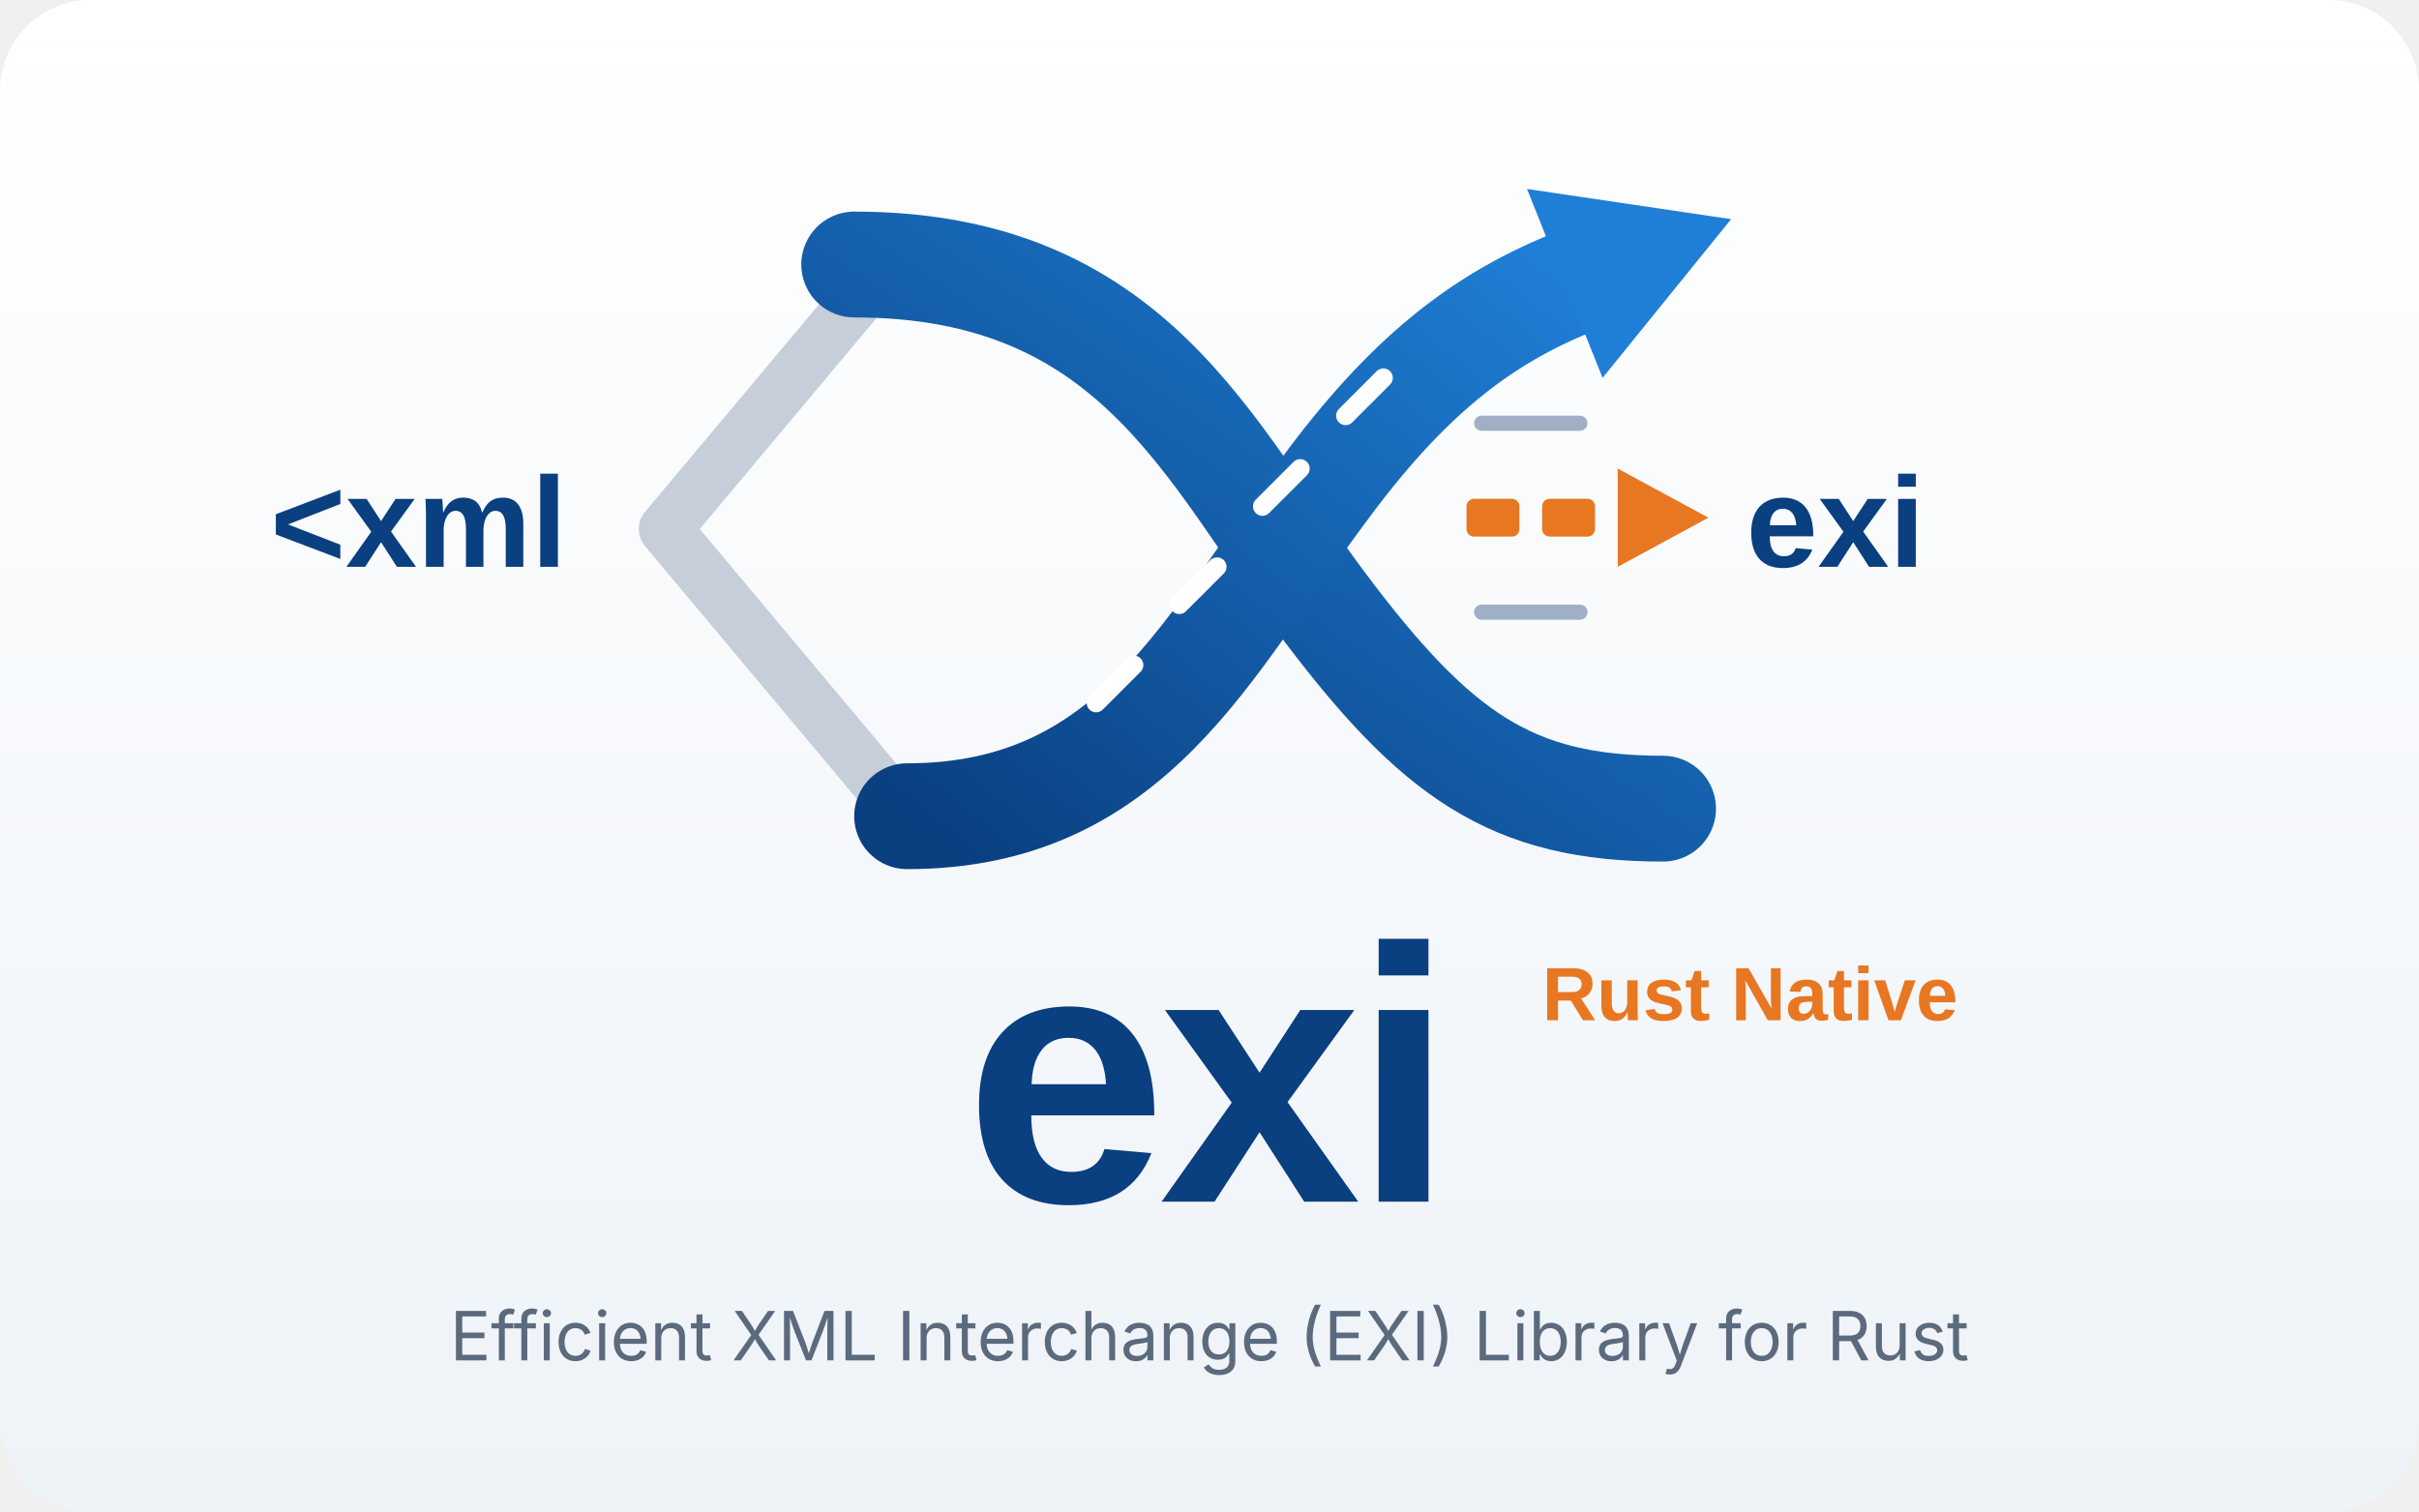
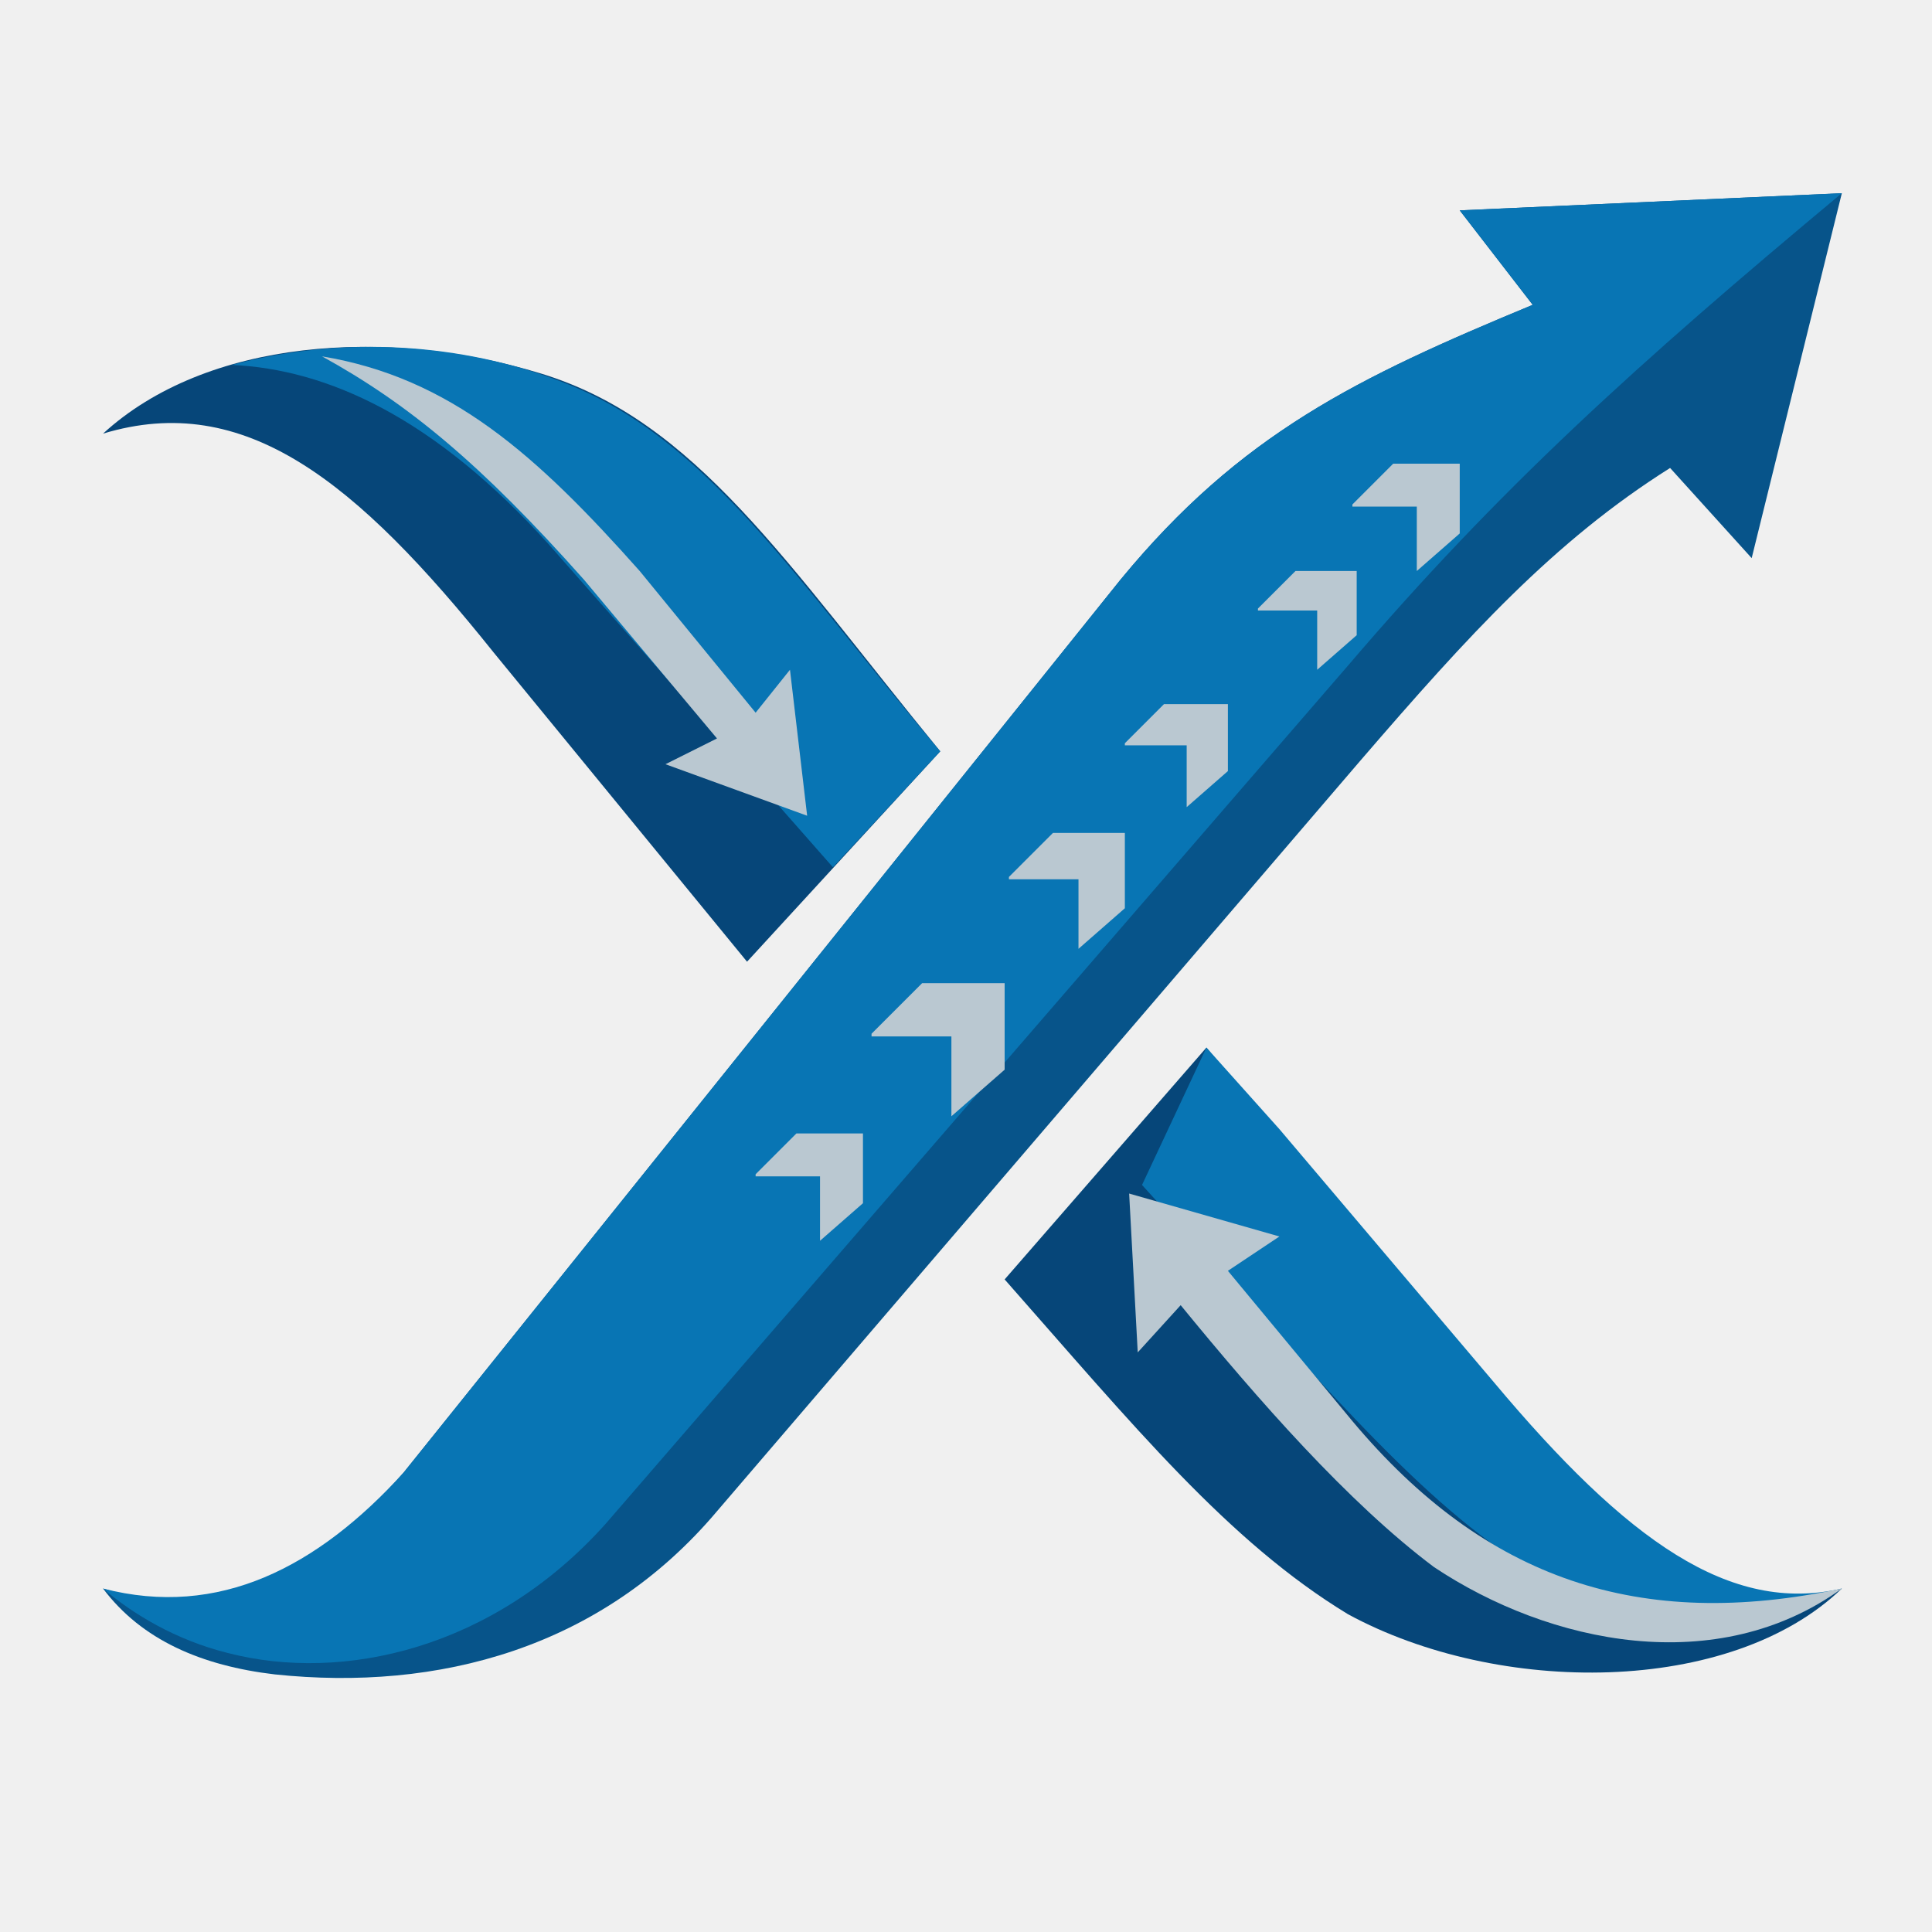
- <svg xmlns="http://www.w3.org/2000/svg" viewBox="0 0 640 400" width="640" height="400" role="img" aria-labelledby="title desc">
-   <defs>
-     <linearGradient id="blue" x1="0" y1="1" x2="1" y2="0">
-       <stop offset="0" stop-color="#0a3f80" />
-       <stop offset="1" stop-color="#1f7fd6" />
-     </linearGradient>
-     <linearGradient id="paper" x1="0" y1="0" x2="0" y2="1">
-       <stop offset="0" stop-color="#ffffff" />
-       <stop offset="1" stop-color="#eef3f8" />
-     </linearGradient>
-   </defs>
-   <rect width="640" height="400" rx="24" fill="url(#paper)" />
-   <g id="mark">
-     <path d="M 238 66 L 176 140 L 238 214" fill="none" stroke="#c5ced9" stroke-width="14" stroke-linejoin="round" />
-     <path d="M 226 70 C 300 70 320 120 350 160 C 380 200 400 214 440 214" fill="none" stroke="url(#blue)" stroke-width="28" stroke-linecap="round" />
-     <path d="M 240 216 C 300 216 320 170 350 130 C 372 100 392 84 418 74" fill="none" stroke="url(#blue)" stroke-width="28" stroke-linecap="round" />
-     <path d="M 404 50 L 458 58 L 424 100 Z" fill="#1f7fd6" />
-     <path d="M 290 186 L 300 176 M 312 160 L 322 150 M 334 134 L 344 124 M 356 110 L 366 100" stroke="#ffffff" stroke-width="5" stroke-linecap="round" />
-     <g fill="#e87722">
-       <rect x="388" y="132" width="14" height="10" rx="2" />
-       <rect x="408" y="132" width="14" height="10" rx="2" />
-       <path d="M 428 124 L 452 137 L 428 150 Z" />
-     </g>
-     <g stroke="#9fb0c4" stroke-width="4" stroke-linecap="round">
-       <path d="M 392 112 L 418 112" />
-       <path d="M 392 162 L 418 162" />
-     </g>
-     <text x="150" y="150" font-family="Poppins, Montserrat, Arial, sans-serif" font-size="34" font-weight="700" fill="#0a3f80" text-anchor="end">&lt;xml</text>
-     <text x="462" y="150" font-family="Poppins, Montserrat, Arial, sans-serif" font-size="34" font-weight="700" fill="#0a3f80">exi</text>
-   </g>
-   <g id="name">
-     <text x="320" y="318" font-family="Poppins, Montserrat, Arial, sans-serif" font-size="96" font-weight="800" fill="#0a3f80" text-anchor="middle" letter-spacing="-2">exi</text>
-     <text x="408" y="270" font-family="Poppins, Montserrat, Arial, sans-serif" font-size="20" font-weight="700" fill="#e87722">Rust Native</text>
-     <text x="320" y="360" font-family="Inter, Helvetica, Arial, sans-serif" font-size="18" fill="#5b6b7d" text-anchor="middle">Efficient XML Interchange (EXI) Library for Rust</text>
+ <svg xmlns="http://www.w3.org/2000/svg" viewBox="110 -24 450 450" width="450" height="450" role="img" aria-labelledby="title desc">
+   <g id="crossed-ribbons">
+     <path fill="#064679" d="M134 77C158 55 200 52 236 63 272 74 293 107 329 151L284 200 225 128C193 88 167 67 134 77Z" />
+     <path fill="#0875B4" d="M164 61C190 54 218 56 241 65 275 78 296 112 329 151L304 178 238 103C211 73 186 62 164 61Z" />
+     <path fill="#BAC8D1" d="M185 59C215 64 235 82 259 109L286 142 294 132 298 166 265 154 277 148 246 111C222 84 205 70 185 59Z" />
+     <path fill="#064679" d="M344 274 391 220 449 290C483 330 505 355 539 346 513 371 459 371 424 352 396 335 374 308 344 274Z" />
+     <path fill="#0875B4" d="M391 220 408 239 458 298C489 335 513 352 539 346 514 359 486 354 464 340 439 324 416 296 376 252Z" />
+     <path fill="#BAC8D1" d="M373 254 408 264 396 272 425 307C456 344 492 356 539 346 510 367 471 359 444 341 424 326 403 302 385 280L375 291Z" />
+     <path fill="#07548A" d="M134 346C159 354 184 342 204 319L371 111C399 77 426 64 467 47L450 25 539 21 518 106 499 85C472 102 452 124 427 153L277 328C250 360 212 370 174 366 157 364 143 358 134 346Z" />
+     <path fill="#0875B4" d="M134 346C161 353 184 341 204 319L371 111C399 77 426 64 467 47L450 25 539 21C491 61 459 90 424 131L251 331C225 360 190 368 163 361 151 358 141 352 134 346Z" />
+     <path fill="#BAC8D1" d="M286 249.5 295.5 240H311V256.25L301.0 265V250.0H286Z" />
+     <path fill="#BAC8D1" d="M313 216.78 324.78 205H344V225.15L331.6 236V217.4H313Z" />
+     <path fill="#BAC8D1" d="M345 180.26 355.26 170H372V187.55L361.2 197V180.8H345Z" />
+     <path fill="#BAC8D1" d="M372 149.12 381.12 140H396V155.6L386.4 164V149.6H372Z" />
+     <path fill="#BAC8D1" d="M403 117.74 411.74 109H426V123.95L416.8 132V118.2H403Z" />
+     <path fill="#BAC8D1" d="M425 93.5 434.5 84H450V100.25L440.0 109V94.0H425Z" />
  </g>
</svg>
